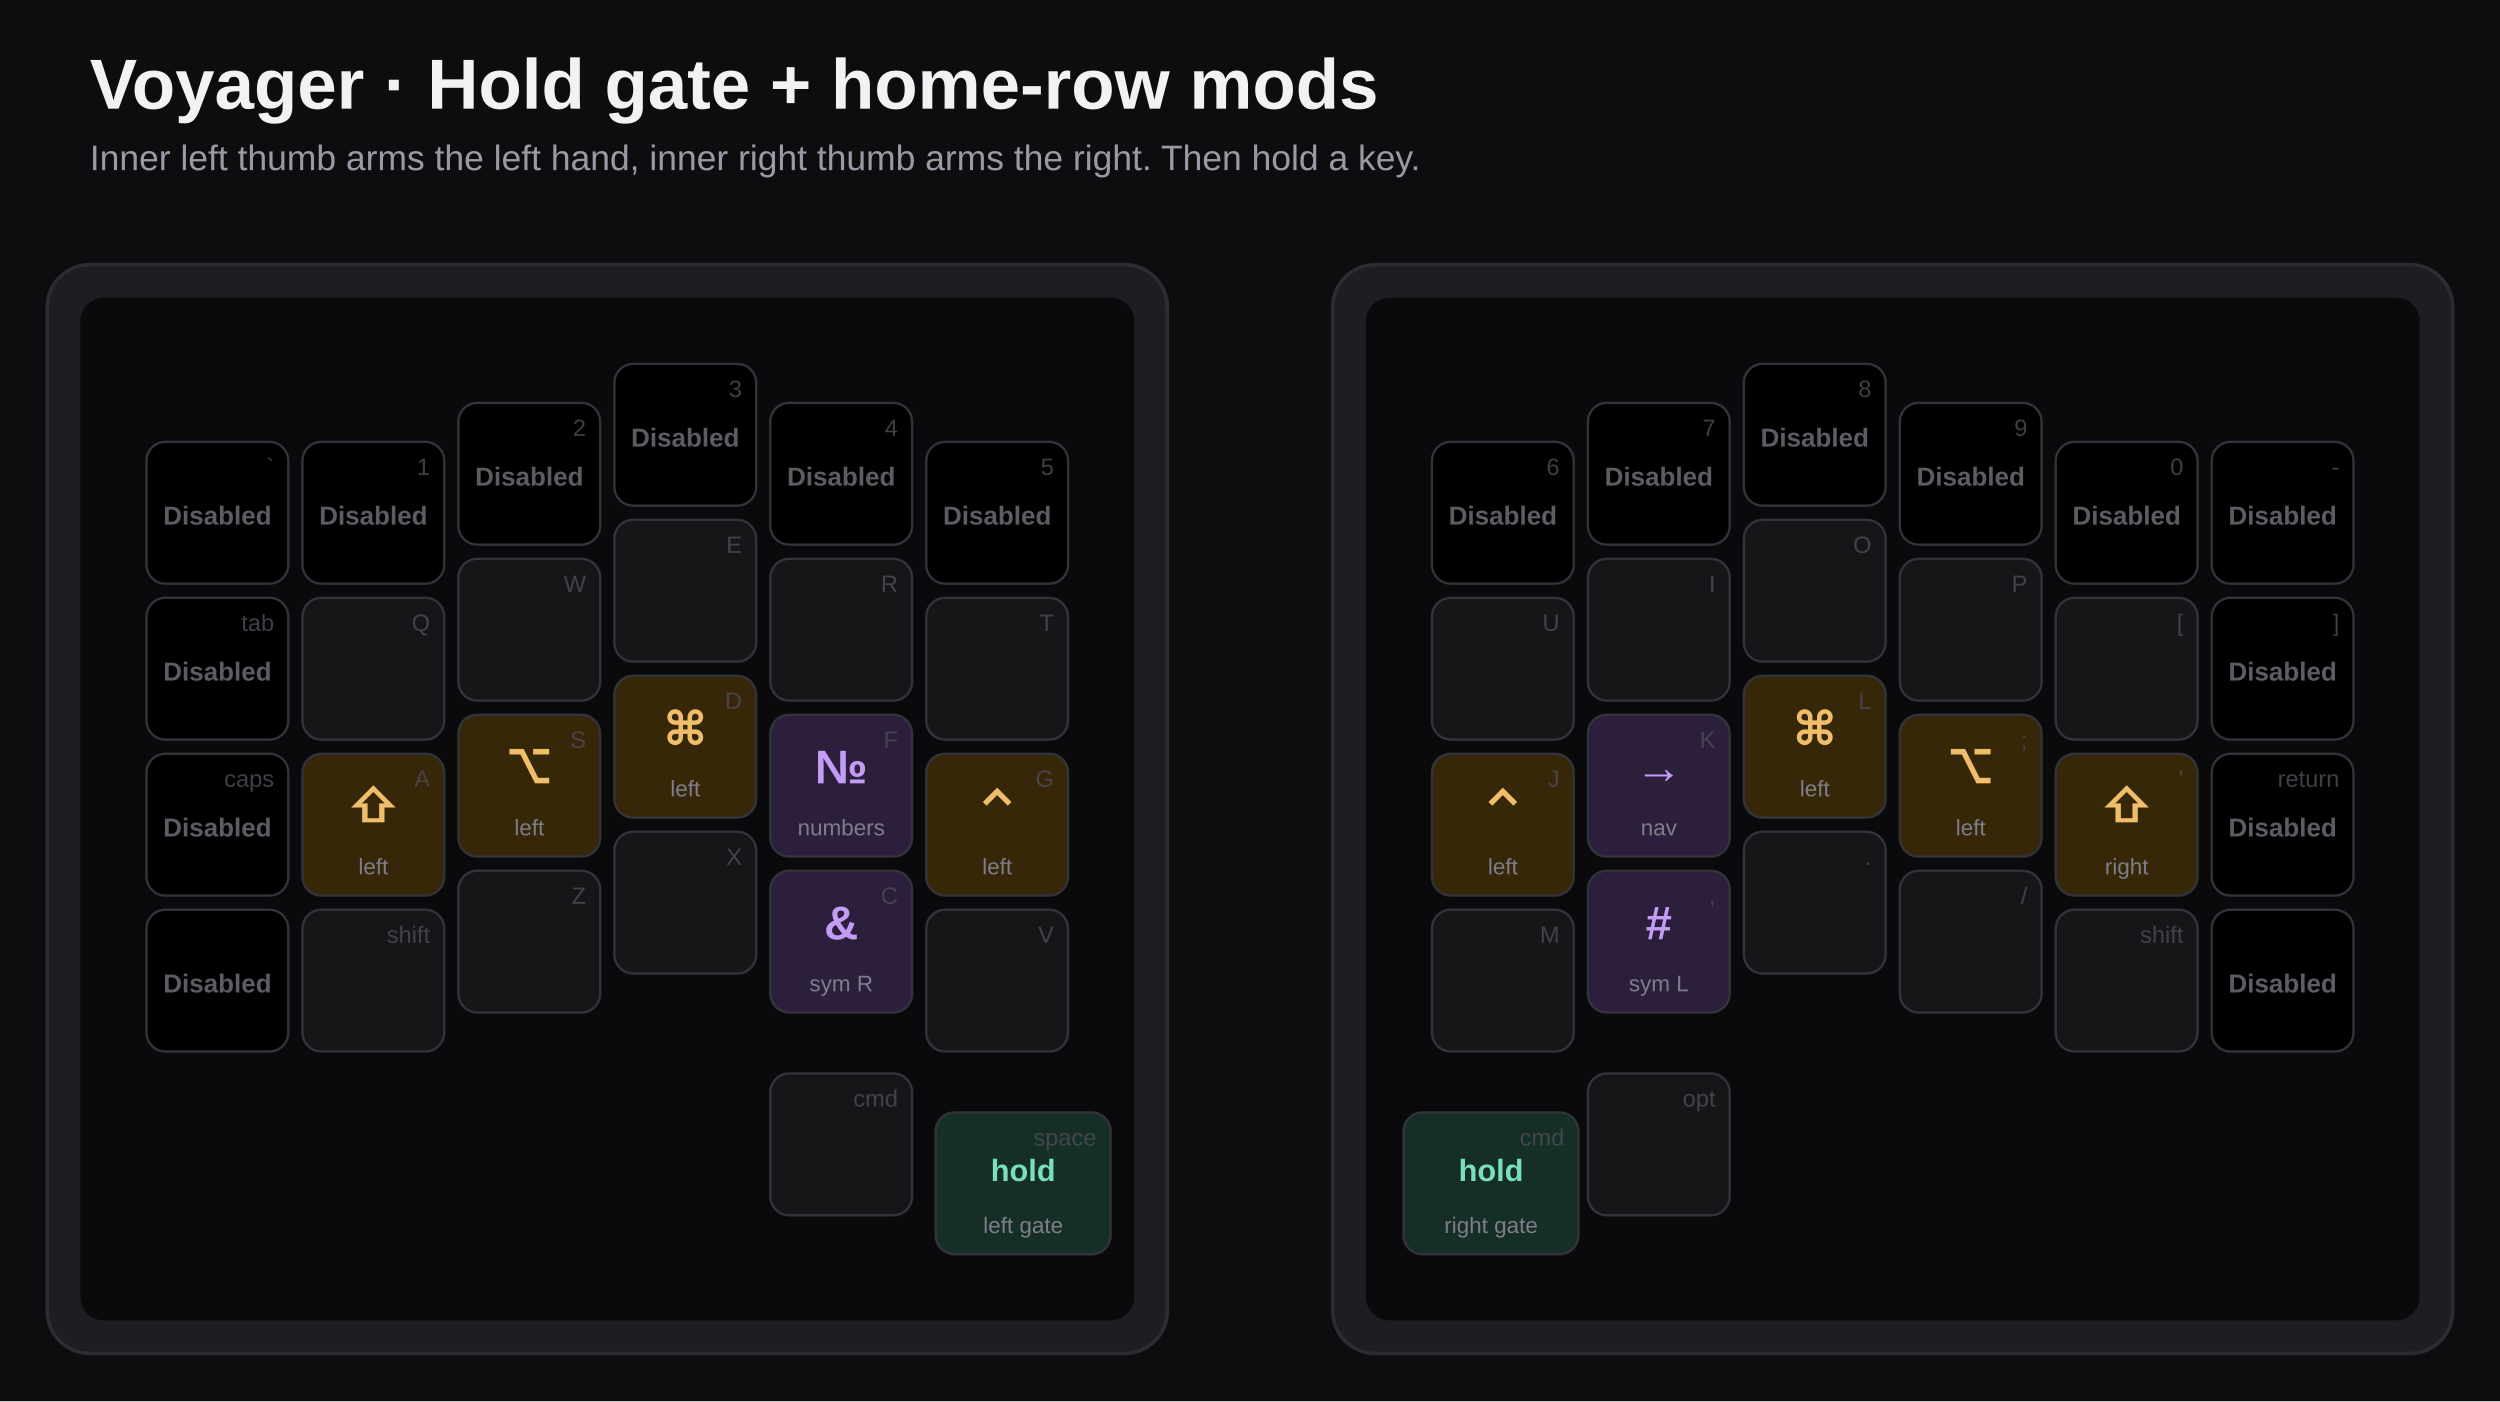
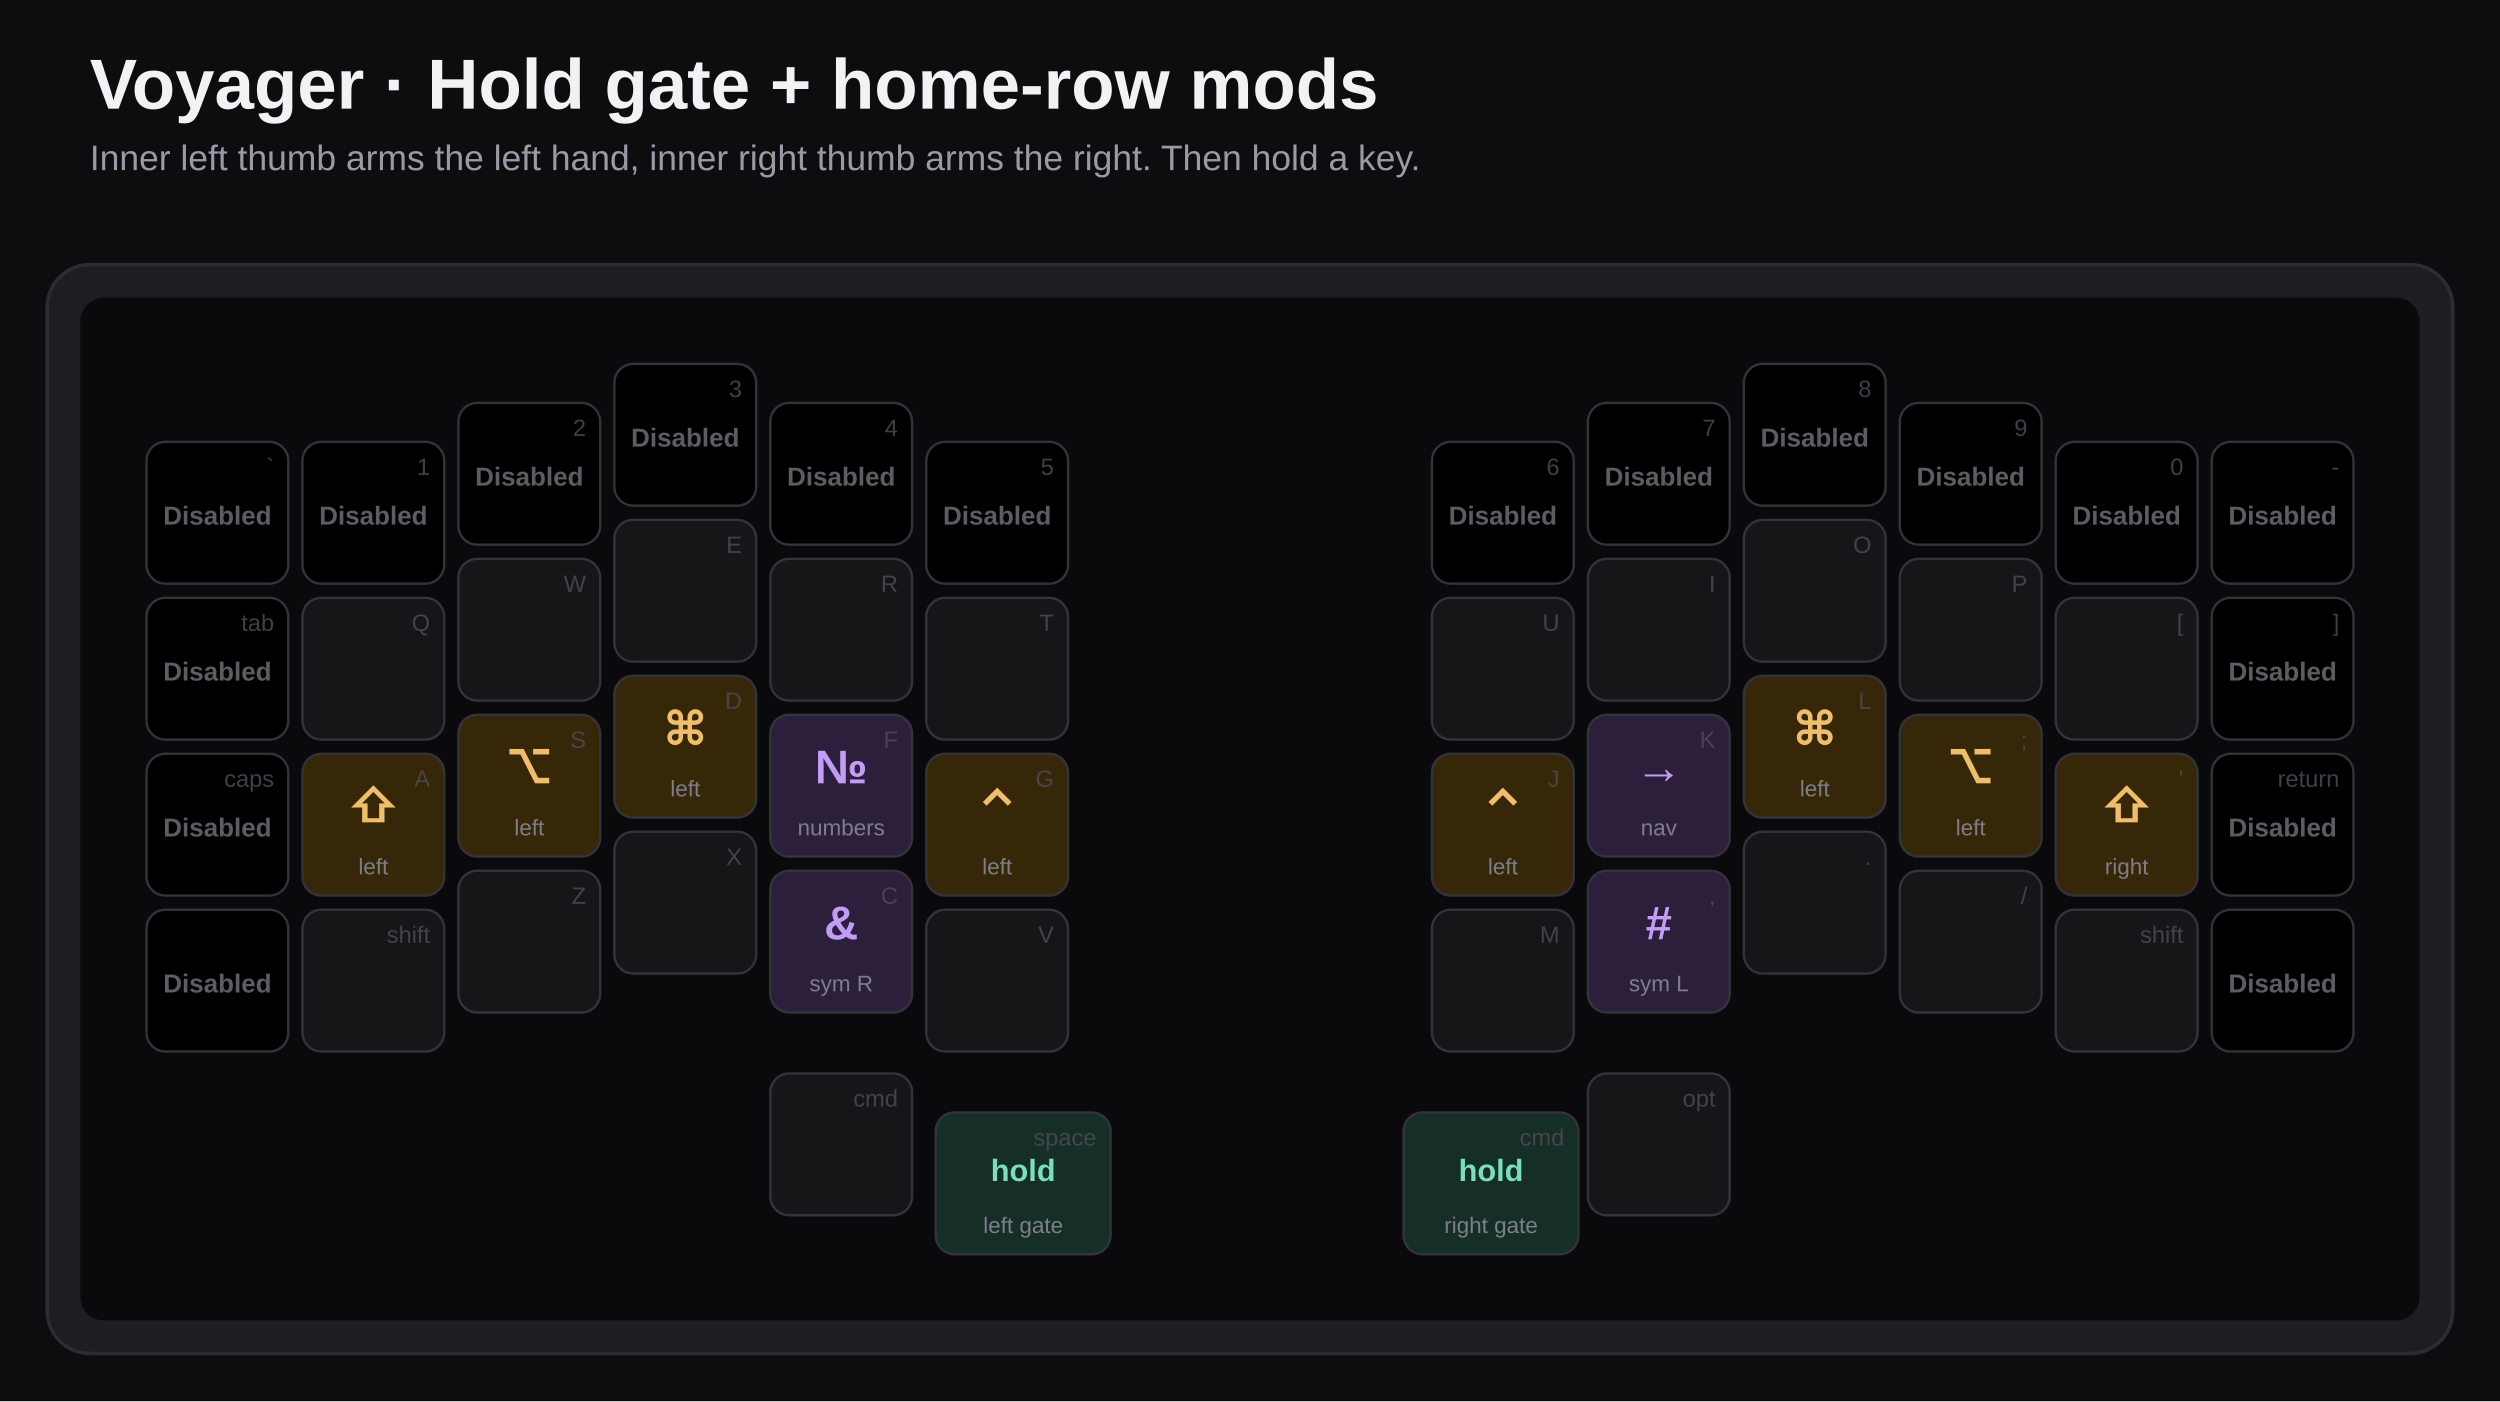
<svg xmlns="http://www.w3.org/2000/svg" width="1058" height="593" viewBox="0 0 1058 593" role="img" aria-label="Voyager · Hold gate + home-row mods layer of splitmac on the ZSA Voyager">
  <rect width="1058" height="593" fill="#0d0d10" />
  <text x="38.0" y="46.0" fill="#f2f2f5" font-size="30" font-weight="700" text-anchor="start" opacity="1.0" font-family="-apple-system, BlinkMacSystemFont, 'SF Pro Text', 'Helvetica Neue', Arial, sans-serif">Voyager · Hold gate + home-row mods</text>
  <text x="38.0" y="72.0" fill="#9a9aa6" font-size="15" font-weight="400" text-anchor="start" opacity="1.0" font-family="-apple-system, BlinkMacSystemFont, 'SF Pro Text', 'Helvetica Neue', Arial, sans-serif">Inner left thumb arms the left hand, inner right thumb arms the right. Then hold a key.</text>
-   <rect x="20.0" y="112.0" width="474.0" height="460.8" rx="18" fill="#1e1e22" stroke="#2c2c32" stroke-width="1.5" />
-   <rect x="34.0" y="126.0" width="446.0" height="432.8" rx="10" fill="#0a0a0c" />
+   <rect x="20.0" y="112.0" width="1018.0" height="460.8" rx="18" fill="#1e1e22" stroke="#2c2c32" stroke-width="1.5" />
+   <rect x="34.0" y="126.0" width="990.0" height="432.8" rx="10" fill="#0a0a0c" />
  <rect x="62.0" y="187.0" width="60.0" height="60.0" rx="8" fill="#000000" stroke="#33333b" stroke-width="1" />
  <text x="116.0" y="201.0" fill="#4a4a53" font-size="10" font-weight="500" text-anchor="end" opacity="0.85" font-family="-apple-system, BlinkMacSystemFont, 'SF Pro Text', 'Helvetica Neue', Arial, sans-serif">`</text>
  <text x="92.0" y="222.0" fill="#5c5c64" font-size="11" font-weight="600" text-anchor="middle" opacity="1.0" font-family="-apple-system, BlinkMacSystemFont, 'SF Pro Text', 'Helvetica Neue', Arial, sans-serif">Disabled</text>
  <rect x="128.0" y="187.0" width="60.0" height="60.0" rx="8" fill="#000000" stroke="#33333b" stroke-width="1" />
  <text x="182.0" y="201.0" fill="#4a4a53" font-size="10" font-weight="500" text-anchor="end" opacity="0.85" font-family="-apple-system, BlinkMacSystemFont, 'SF Pro Text', 'Helvetica Neue', Arial, sans-serif">1</text>
  <text x="158.0" y="222.0" fill="#5c5c64" font-size="11" font-weight="600" text-anchor="middle" opacity="1.0" font-family="-apple-system, BlinkMacSystemFont, 'SF Pro Text', 'Helvetica Neue', Arial, sans-serif">Disabled</text>
  <rect x="194.0" y="170.5" width="60.0" height="60.0" rx="8" fill="#000000" stroke="#33333b" stroke-width="1" />
  <text x="248.0" y="184.5" fill="#4a4a53" font-size="10" font-weight="500" text-anchor="end" opacity="0.85" font-family="-apple-system, BlinkMacSystemFont, 'SF Pro Text', 'Helvetica Neue', Arial, sans-serif">2</text>
  <text x="224.0" y="205.5" fill="#5c5c64" font-size="11" font-weight="600" text-anchor="middle" opacity="1.0" font-family="-apple-system, BlinkMacSystemFont, 'SF Pro Text', 'Helvetica Neue', Arial, sans-serif">Disabled</text>
  <rect x="260.0" y="154.0" width="60.0" height="60.0" rx="8" fill="#000000" stroke="#33333b" stroke-width="1" />
  <text x="314.0" y="168.0" fill="#4a4a53" font-size="10" font-weight="500" text-anchor="end" opacity="0.85" font-family="-apple-system, BlinkMacSystemFont, 'SF Pro Text', 'Helvetica Neue', Arial, sans-serif">3</text>
  <text x="290.0" y="189.0" fill="#5c5c64" font-size="11" font-weight="600" text-anchor="middle" opacity="1.0" font-family="-apple-system, BlinkMacSystemFont, 'SF Pro Text', 'Helvetica Neue', Arial, sans-serif">Disabled</text>
  <rect x="326.0" y="170.5" width="60.0" height="60.0" rx="8" fill="#000000" stroke="#33333b" stroke-width="1" />
  <text x="380.0" y="184.5" fill="#4a4a53" font-size="10" font-weight="500" text-anchor="end" opacity="0.85" font-family="-apple-system, BlinkMacSystemFont, 'SF Pro Text', 'Helvetica Neue', Arial, sans-serif">4</text>
  <text x="356.0" y="205.5" fill="#5c5c64" font-size="11" font-weight="600" text-anchor="middle" opacity="1.0" font-family="-apple-system, BlinkMacSystemFont, 'SF Pro Text', 'Helvetica Neue', Arial, sans-serif">Disabled</text>
  <rect x="392.0" y="187.0" width="60.0" height="60.0" rx="8" fill="#000000" stroke="#33333b" stroke-width="1" />
  <text x="446.0" y="201.0" fill="#4a4a53" font-size="10" font-weight="500" text-anchor="end" opacity="0.85" font-family="-apple-system, BlinkMacSystemFont, 'SF Pro Text', 'Helvetica Neue', Arial, sans-serif">5</text>
  <text x="422.0" y="222.0" fill="#5c5c64" font-size="11" font-weight="600" text-anchor="middle" opacity="1.0" font-family="-apple-system, BlinkMacSystemFont, 'SF Pro Text', 'Helvetica Neue', Arial, sans-serif">Disabled</text>
  <rect x="62.0" y="253.0" width="60.0" height="60.0" rx="8" fill="#000000" stroke="#33333b" stroke-width="1" />
  <text x="116.0" y="267.0" fill="#4a4a53" font-size="10" font-weight="500" text-anchor="end" opacity="0.85" font-family="-apple-system, BlinkMacSystemFont, 'SF Pro Text', 'Helvetica Neue', Arial, sans-serif">tab</text>
  <text x="92.0" y="288.0" fill="#5c5c64" font-size="11" font-weight="600" text-anchor="middle" opacity="1.0" font-family="-apple-system, BlinkMacSystemFont, 'SF Pro Text', 'Helvetica Neue', Arial, sans-serif">Disabled</text>
  <rect x="128.0" y="253.0" width="60.0" height="60.0" rx="8" fill="#161619" stroke="#33333b" stroke-width="1" />
  <text x="182.0" y="267.0" fill="#4a4a53" font-size="10" font-weight="500" text-anchor="end" opacity="0.85" font-family="-apple-system, BlinkMacSystemFont, 'SF Pro Text', 'Helvetica Neue', Arial, sans-serif">Q</text>
  <rect x="194.0" y="236.5" width="60.0" height="60.0" rx="8" fill="#161619" stroke="#33333b" stroke-width="1" />
  <text x="248.0" y="250.5" fill="#4a4a53" font-size="10" font-weight="500" text-anchor="end" opacity="0.85" font-family="-apple-system, BlinkMacSystemFont, 'SF Pro Text', 'Helvetica Neue', Arial, sans-serif">W</text>
  <rect x="260.0" y="220.0" width="60.0" height="60.0" rx="8" fill="#161619" stroke="#33333b" stroke-width="1" />
  <text x="314.0" y="234.0" fill="#4a4a53" font-size="10" font-weight="500" text-anchor="end" opacity="0.85" font-family="-apple-system, BlinkMacSystemFont, 'SF Pro Text', 'Helvetica Neue', Arial, sans-serif">E</text>
  <rect x="326.0" y="236.5" width="60.0" height="60.0" rx="8" fill="#161619" stroke="#33333b" stroke-width="1" />
  <text x="380.0" y="250.5" fill="#4a4a53" font-size="10" font-weight="500" text-anchor="end" opacity="0.85" font-family="-apple-system, BlinkMacSystemFont, 'SF Pro Text', 'Helvetica Neue', Arial, sans-serif">R</text>
  <rect x="392.0" y="253.0" width="60.0" height="60.0" rx="8" fill="#161619" stroke="#33333b" stroke-width="1" />
  <text x="446.0" y="267.0" fill="#4a4a53" font-size="10" font-weight="500" text-anchor="end" opacity="0.85" font-family="-apple-system, BlinkMacSystemFont, 'SF Pro Text', 'Helvetica Neue', Arial, sans-serif">T</text>
  <rect x="62.0" y="319.0" width="60.0" height="60.0" rx="8" fill="#000000" stroke="#33333b" stroke-width="1" />
  <text x="116.0" y="333.0" fill="#4a4a53" font-size="10" font-weight="500" text-anchor="end" opacity="0.85" font-family="-apple-system, BlinkMacSystemFont, 'SF Pro Text', 'Helvetica Neue', Arial, sans-serif">caps</text>
  <text x="92.0" y="354.0" fill="#5c5c64" font-size="11" font-weight="600" text-anchor="middle" opacity="1.0" font-family="-apple-system, BlinkMacSystemFont, 'SF Pro Text', 'Helvetica Neue', Arial, sans-serif">Disabled</text>
  <rect x="128.0" y="319.0" width="60.0" height="60.0" rx="8" fill="#372709" stroke="#33333b" stroke-width="1" />
  <text x="182.0" y="333.0" fill="#4a4a53" font-size="10" font-weight="500" text-anchor="end" opacity="0.85" font-family="-apple-system, BlinkMacSystemFont, 'SF Pro Text', 'Helvetica Neue', Arial, sans-serif">A</text>
  <text x="158.0" y="348.0" fill="#f0be6b" font-size="20" font-weight="700" text-anchor="middle" opacity="1.0" font-family="-apple-system, BlinkMacSystemFont, 'SF Pro Text', 'Helvetica Neue', Arial, sans-serif">⇧</text>
  <text x="158.0" y="370.0" fill="#7e7e8a" font-size="9.5" font-weight="500" text-anchor="middle" opacity="1.0" font-family="-apple-system, BlinkMacSystemFont, 'SF Pro Text', 'Helvetica Neue', Arial, sans-serif">left</text>
  <rect x="194.0" y="302.5" width="60.0" height="60.0" rx="8" fill="#372709" stroke="#33333b" stroke-width="1" />
  <text x="248.0" y="316.5" fill="#4a4a53" font-size="10" font-weight="500" text-anchor="end" opacity="0.85" font-family="-apple-system, BlinkMacSystemFont, 'SF Pro Text', 'Helvetica Neue', Arial, sans-serif">S</text>
  <text x="224.0" y="331.5" fill="#f0be6b" font-size="20" font-weight="700" text-anchor="middle" opacity="1.0" font-family="-apple-system, BlinkMacSystemFont, 'SF Pro Text', 'Helvetica Neue', Arial, sans-serif">⌥</text>
  <text x="224.0" y="353.5" fill="#7e7e8a" font-size="9.5" font-weight="500" text-anchor="middle" opacity="1.0" font-family="-apple-system, BlinkMacSystemFont, 'SF Pro Text', 'Helvetica Neue', Arial, sans-serif">left</text>
  <rect x="260.0" y="286.0" width="60.0" height="60.0" rx="8" fill="#372709" stroke="#33333b" stroke-width="1" />
  <text x="314.0" y="300.0" fill="#4a4a53" font-size="10" font-weight="500" text-anchor="end" opacity="0.85" font-family="-apple-system, BlinkMacSystemFont, 'SF Pro Text', 'Helvetica Neue', Arial, sans-serif">D</text>
  <text x="290.0" y="315.0" fill="#f0be6b" font-size="20" font-weight="700" text-anchor="middle" opacity="1.0" font-family="-apple-system, BlinkMacSystemFont, 'SF Pro Text', 'Helvetica Neue', Arial, sans-serif">⌘</text>
  <text x="290.0" y="337.0" fill="#7e7e8a" font-size="9.5" font-weight="500" text-anchor="middle" opacity="1.0" font-family="-apple-system, BlinkMacSystemFont, 'SF Pro Text', 'Helvetica Neue', Arial, sans-serif">left</text>
  <rect x="326.0" y="302.5" width="60.0" height="60.0" rx="8" fill="#2c1f3c" stroke="#33333b" stroke-width="1" />
  <text x="380.0" y="316.5" fill="#4a4a53" font-size="10" font-weight="500" text-anchor="end" opacity="0.85" font-family="-apple-system, BlinkMacSystemFont, 'SF Pro Text', 'Helvetica Neue', Arial, sans-serif">F</text>
  <text x="356.0" y="331.5" fill="#c39cf5" font-size="20" font-weight="700" text-anchor="middle" opacity="1.0" font-family="-apple-system, BlinkMacSystemFont, 'SF Pro Text', 'Helvetica Neue', Arial, sans-serif">№</text>
  <text x="356.0" y="353.5" fill="#7e7e8a" font-size="9.5" font-weight="500" text-anchor="middle" opacity="1.0" font-family="-apple-system, BlinkMacSystemFont, 'SF Pro Text', 'Helvetica Neue', Arial, sans-serif">numbers</text>
  <rect x="392.0" y="319.0" width="60.0" height="60.0" rx="8" fill="#372709" stroke="#33333b" stroke-width="1" />
  <text x="446.0" y="333.0" fill="#4a4a53" font-size="10" font-weight="500" text-anchor="end" opacity="0.85" font-family="-apple-system, BlinkMacSystemFont, 'SF Pro Text', 'Helvetica Neue', Arial, sans-serif">G</text>
  <text x="422.0" y="348.0" fill="#f0be6b" font-size="20" font-weight="700" text-anchor="middle" opacity="1.0" font-family="-apple-system, BlinkMacSystemFont, 'SF Pro Text', 'Helvetica Neue', Arial, sans-serif">⌃</text>
  <text x="422.0" y="370.0" fill="#7e7e8a" font-size="9.5" font-weight="500" text-anchor="middle" opacity="1.0" font-family="-apple-system, BlinkMacSystemFont, 'SF Pro Text', 'Helvetica Neue', Arial, sans-serif">left</text>
  <rect x="62.0" y="385.0" width="60.0" height="60.0" rx="8" fill="#000000" stroke="#33333b" stroke-width="1" />
  <text x="92.0" y="420.0" fill="#5c5c64" font-size="11" font-weight="600" text-anchor="middle" opacity="1.0" font-family="-apple-system, BlinkMacSystemFont, 'SF Pro Text', 'Helvetica Neue', Arial, sans-serif">Disabled</text>
  <rect x="128.0" y="385.0" width="60.0" height="60.0" rx="8" fill="#161619" stroke="#33333b" stroke-width="1" />
  <text x="182.0" y="399.0" fill="#4a4a53" font-size="10" font-weight="500" text-anchor="end" opacity="0.85" font-family="-apple-system, BlinkMacSystemFont, 'SF Pro Text', 'Helvetica Neue', Arial, sans-serif">shift</text>
  <rect x="194.0" y="368.5" width="60.0" height="60.0" rx="8" fill="#161619" stroke="#33333b" stroke-width="1" />
  <text x="248.0" y="382.5" fill="#4a4a53" font-size="10" font-weight="500" text-anchor="end" opacity="0.85" font-family="-apple-system, BlinkMacSystemFont, 'SF Pro Text', 'Helvetica Neue', Arial, sans-serif">Z</text>
  <rect x="260.0" y="352.0" width="60.0" height="60.0" rx="8" fill="#161619" stroke="#33333b" stroke-width="1" />
  <text x="314.0" y="366.0" fill="#4a4a53" font-size="10" font-weight="500" text-anchor="end" opacity="0.85" font-family="-apple-system, BlinkMacSystemFont, 'SF Pro Text', 'Helvetica Neue', Arial, sans-serif">X</text>
  <rect x="326.0" y="368.5" width="60.0" height="60.0" rx="8" fill="#2c1f3c" stroke="#33333b" stroke-width="1" />
  <text x="380.0" y="382.5" fill="#4a4a53" font-size="10" font-weight="500" text-anchor="end" opacity="0.85" font-family="-apple-system, BlinkMacSystemFont, 'SF Pro Text', 'Helvetica Neue', Arial, sans-serif">C</text>
  <text x="356.0" y="397.5" fill="#c39cf5" font-size="20" font-weight="700" text-anchor="middle" opacity="1.0" font-family="-apple-system, BlinkMacSystemFont, 'SF Pro Text', 'Helvetica Neue', Arial, sans-serif">&amp;</text>
  <text x="356.0" y="419.5" fill="#7e7e8a" font-size="9.5" font-weight="500" text-anchor="middle" opacity="1.0" font-family="-apple-system, BlinkMacSystemFont, 'SF Pro Text', 'Helvetica Neue', Arial, sans-serif">sym R</text>
  <rect x="392.0" y="385.0" width="60.0" height="60.0" rx="8" fill="#161619" stroke="#33333b" stroke-width="1" />
  <text x="446.0" y="399.0" fill="#4a4a53" font-size="10" font-weight="500" text-anchor="end" opacity="0.85" font-family="-apple-system, BlinkMacSystemFont, 'SF Pro Text', 'Helvetica Neue', Arial, sans-serif">V</text>
  <rect x="326.0" y="454.3" width="60.0" height="60.0" rx="8" fill="#161619" stroke="#33333b" stroke-width="1" />
  <text x="380.0" y="468.3" fill="#4a4a53" font-size="10" font-weight="500" text-anchor="end" opacity="0.85" font-family="-apple-system, BlinkMacSystemFont, 'SF Pro Text', 'Helvetica Neue', Arial, sans-serif">cmd</text>
  <rect x="396.0" y="470.8" width="74.0" height="60.0" rx="8" fill="#152e26" stroke="#33333b" stroke-width="1" />
  <text x="464.0" y="484.8" fill="#4a4a53" font-size="10" font-weight="500" text-anchor="end" opacity="0.85" font-family="-apple-system, BlinkMacSystemFont, 'SF Pro Text', 'Helvetica Neue', Arial, sans-serif">space</text>
  <text x="433.0" y="499.8" fill="#79dfbc" font-size="13" font-weight="600" text-anchor="middle" opacity="1.0" font-family="-apple-system, BlinkMacSystemFont, 'SF Pro Text', 'Helvetica Neue', Arial, sans-serif">hold</text>
  <text x="433.0" y="521.8" fill="#7e7e8a" font-size="9.5" font-weight="500" text-anchor="middle" opacity="1.0" font-family="-apple-system, BlinkMacSystemFont, 'SF Pro Text', 'Helvetica Neue', Arial, sans-serif">left gate</text>
-   <rect x="564.0" y="112.0" width="474.0" height="460.8" rx="18" fill="#1e1e22" stroke="#2c2c32" stroke-width="1.5" />
-   <rect x="578.0" y="126.0" width="446.0" height="432.8" rx="10" fill="#0a0a0c" />
  <rect x="606.0" y="187.0" width="60.0" height="60.0" rx="8" fill="#000000" stroke="#33333b" stroke-width="1" />
  <text x="660.0" y="201.0" fill="#4a4a53" font-size="10" font-weight="500" text-anchor="end" opacity="0.85" font-family="-apple-system, BlinkMacSystemFont, 'SF Pro Text', 'Helvetica Neue', Arial, sans-serif">6</text>
  <text x="636.0" y="222.0" fill="#5c5c64" font-size="11" font-weight="600" text-anchor="middle" opacity="1.0" font-family="-apple-system, BlinkMacSystemFont, 'SF Pro Text', 'Helvetica Neue', Arial, sans-serif">Disabled</text>
  <rect x="672.0" y="170.5" width="60.0" height="60.0" rx="8" fill="#000000" stroke="#33333b" stroke-width="1" />
  <text x="726.0" y="184.5" fill="#4a4a53" font-size="10" font-weight="500" text-anchor="end" opacity="0.85" font-family="-apple-system, BlinkMacSystemFont, 'SF Pro Text', 'Helvetica Neue', Arial, sans-serif">7</text>
  <text x="702.0" y="205.5" fill="#5c5c64" font-size="11" font-weight="600" text-anchor="middle" opacity="1.0" font-family="-apple-system, BlinkMacSystemFont, 'SF Pro Text', 'Helvetica Neue', Arial, sans-serif">Disabled</text>
  <rect x="738.0" y="154.0" width="60.0" height="60.0" rx="8" fill="#000000" stroke="#33333b" stroke-width="1" />
  <text x="792.0" y="168.0" fill="#4a4a53" font-size="10" font-weight="500" text-anchor="end" opacity="0.85" font-family="-apple-system, BlinkMacSystemFont, 'SF Pro Text', 'Helvetica Neue', Arial, sans-serif">8</text>
  <text x="768.0" y="189.0" fill="#5c5c64" font-size="11" font-weight="600" text-anchor="middle" opacity="1.0" font-family="-apple-system, BlinkMacSystemFont, 'SF Pro Text', 'Helvetica Neue', Arial, sans-serif">Disabled</text>
  <rect x="804.0" y="170.5" width="60.0" height="60.0" rx="8" fill="#000000" stroke="#33333b" stroke-width="1" />
  <text x="858.0" y="184.5" fill="#4a4a53" font-size="10" font-weight="500" text-anchor="end" opacity="0.85" font-family="-apple-system, BlinkMacSystemFont, 'SF Pro Text', 'Helvetica Neue', Arial, sans-serif">9</text>
  <text x="834.0" y="205.5" fill="#5c5c64" font-size="11" font-weight="600" text-anchor="middle" opacity="1.0" font-family="-apple-system, BlinkMacSystemFont, 'SF Pro Text', 'Helvetica Neue', Arial, sans-serif">Disabled</text>
  <rect x="870.0" y="187.0" width="60.0" height="60.0" rx="8" fill="#000000" stroke="#33333b" stroke-width="1" />
  <text x="924.0" y="201.0" fill="#4a4a53" font-size="10" font-weight="500" text-anchor="end" opacity="0.85" font-family="-apple-system, BlinkMacSystemFont, 'SF Pro Text', 'Helvetica Neue', Arial, sans-serif">0</text>
  <text x="900.0" y="222.0" fill="#5c5c64" font-size="11" font-weight="600" text-anchor="middle" opacity="1.0" font-family="-apple-system, BlinkMacSystemFont, 'SF Pro Text', 'Helvetica Neue', Arial, sans-serif">Disabled</text>
  <rect x="936.0" y="187.0" width="60.0" height="60.0" rx="8" fill="#000000" stroke="#33333b" stroke-width="1" />
  <text x="990.0" y="201.0" fill="#4a4a53" font-size="10" font-weight="500" text-anchor="end" opacity="0.85" font-family="-apple-system, BlinkMacSystemFont, 'SF Pro Text', 'Helvetica Neue', Arial, sans-serif">-</text>
  <text x="966.0" y="222.0" fill="#5c5c64" font-size="11" font-weight="600" text-anchor="middle" opacity="1.0" font-family="-apple-system, BlinkMacSystemFont, 'SF Pro Text', 'Helvetica Neue', Arial, sans-serif">Disabled</text>
  <rect x="606.0" y="253.0" width="60.0" height="60.0" rx="8" fill="#161619" stroke="#33333b" stroke-width="1" />
  <text x="660.0" y="267.0" fill="#4a4a53" font-size="10" font-weight="500" text-anchor="end" opacity="0.85" font-family="-apple-system, BlinkMacSystemFont, 'SF Pro Text', 'Helvetica Neue', Arial, sans-serif">U</text>
  <rect x="672.0" y="236.5" width="60.0" height="60.0" rx="8" fill="#161619" stroke="#33333b" stroke-width="1" />
  <text x="726.0" y="250.5" fill="#4a4a53" font-size="10" font-weight="500" text-anchor="end" opacity="0.85" font-family="-apple-system, BlinkMacSystemFont, 'SF Pro Text', 'Helvetica Neue', Arial, sans-serif">I</text>
  <rect x="738.0" y="220.0" width="60.0" height="60.0" rx="8" fill="#161619" stroke="#33333b" stroke-width="1" />
  <text x="792.0" y="234.0" fill="#4a4a53" font-size="10" font-weight="500" text-anchor="end" opacity="0.85" font-family="-apple-system, BlinkMacSystemFont, 'SF Pro Text', 'Helvetica Neue', Arial, sans-serif">O</text>
  <rect x="804.0" y="236.5" width="60.0" height="60.0" rx="8" fill="#161619" stroke="#33333b" stroke-width="1" />
  <text x="858.0" y="250.5" fill="#4a4a53" font-size="10" font-weight="500" text-anchor="end" opacity="0.85" font-family="-apple-system, BlinkMacSystemFont, 'SF Pro Text', 'Helvetica Neue', Arial, sans-serif">P</text>
  <rect x="870.0" y="253.0" width="60.0" height="60.0" rx="8" fill="#161619" stroke="#33333b" stroke-width="1" />
  <text x="924.0" y="267.0" fill="#4a4a53" font-size="10" font-weight="500" text-anchor="end" opacity="0.85" font-family="-apple-system, BlinkMacSystemFont, 'SF Pro Text', 'Helvetica Neue', Arial, sans-serif">[</text>
  <rect x="936.0" y="253.0" width="60.0" height="60.0" rx="8" fill="#000000" stroke="#33333b" stroke-width="1" />
  <text x="990.0" y="267.0" fill="#4a4a53" font-size="10" font-weight="500" text-anchor="end" opacity="0.85" font-family="-apple-system, BlinkMacSystemFont, 'SF Pro Text', 'Helvetica Neue', Arial, sans-serif">]</text>
  <text x="966.0" y="288.0" fill="#5c5c64" font-size="11" font-weight="600" text-anchor="middle" opacity="1.0" font-family="-apple-system, BlinkMacSystemFont, 'SF Pro Text', 'Helvetica Neue', Arial, sans-serif">Disabled</text>
  <rect x="606.0" y="319.0" width="60.0" height="60.0" rx="8" fill="#372709" stroke="#33333b" stroke-width="1" />
  <text x="660.0" y="333.0" fill="#4a4a53" font-size="10" font-weight="500" text-anchor="end" opacity="0.85" font-family="-apple-system, BlinkMacSystemFont, 'SF Pro Text', 'Helvetica Neue', Arial, sans-serif">J</text>
  <text x="636.0" y="348.0" fill="#f0be6b" font-size="20" font-weight="700" text-anchor="middle" opacity="1.0" font-family="-apple-system, BlinkMacSystemFont, 'SF Pro Text', 'Helvetica Neue', Arial, sans-serif">⌃</text>
  <text x="636.0" y="370.0" fill="#7e7e8a" font-size="9.5" font-weight="500" text-anchor="middle" opacity="1.0" font-family="-apple-system, BlinkMacSystemFont, 'SF Pro Text', 'Helvetica Neue', Arial, sans-serif">left</text>
  <rect x="672.0" y="302.5" width="60.0" height="60.0" rx="8" fill="#2c1f3c" stroke="#33333b" stroke-width="1" />
  <text x="726.0" y="316.5" fill="#4a4a53" font-size="10" font-weight="500" text-anchor="end" opacity="0.85" font-family="-apple-system, BlinkMacSystemFont, 'SF Pro Text', 'Helvetica Neue', Arial, sans-serif">K</text>
  <text x="702.0" y="331.5" fill="#c39cf5" font-size="20" font-weight="700" text-anchor="middle" opacity="1.0" font-family="-apple-system, BlinkMacSystemFont, 'SF Pro Text', 'Helvetica Neue', Arial, sans-serif">→</text>
  <text x="702.0" y="353.5" fill="#7e7e8a" font-size="9.5" font-weight="500" text-anchor="middle" opacity="1.0" font-family="-apple-system, BlinkMacSystemFont, 'SF Pro Text', 'Helvetica Neue', Arial, sans-serif">nav</text>
  <rect x="738.0" y="286.0" width="60.0" height="60.0" rx="8" fill="#372709" stroke="#33333b" stroke-width="1" />
  <text x="792.0" y="300.0" fill="#4a4a53" font-size="10" font-weight="500" text-anchor="end" opacity="0.85" font-family="-apple-system, BlinkMacSystemFont, 'SF Pro Text', 'Helvetica Neue', Arial, sans-serif">L</text>
  <text x="768.0" y="315.0" fill="#f0be6b" font-size="20" font-weight="700" text-anchor="middle" opacity="1.0" font-family="-apple-system, BlinkMacSystemFont, 'SF Pro Text', 'Helvetica Neue', Arial, sans-serif">⌘</text>
  <text x="768.0" y="337.0" fill="#7e7e8a" font-size="9.5" font-weight="500" text-anchor="middle" opacity="1.0" font-family="-apple-system, BlinkMacSystemFont, 'SF Pro Text', 'Helvetica Neue', Arial, sans-serif">left</text>
  <rect x="804.0" y="302.5" width="60.0" height="60.0" rx="8" fill="#372709" stroke="#33333b" stroke-width="1" />
  <text x="858.0" y="316.5" fill="#4a4a53" font-size="10" font-weight="500" text-anchor="end" opacity="0.85" font-family="-apple-system, BlinkMacSystemFont, 'SF Pro Text', 'Helvetica Neue', Arial, sans-serif">;</text>
  <text x="834.0" y="331.5" fill="#f0be6b" font-size="20" font-weight="700" text-anchor="middle" opacity="1.0" font-family="-apple-system, BlinkMacSystemFont, 'SF Pro Text', 'Helvetica Neue', Arial, sans-serif">⌥</text>
  <text x="834.0" y="353.5" fill="#7e7e8a" font-size="9.5" font-weight="500" text-anchor="middle" opacity="1.0" font-family="-apple-system, BlinkMacSystemFont, 'SF Pro Text', 'Helvetica Neue', Arial, sans-serif">left</text>
  <rect x="870.0" y="319.0" width="60.0" height="60.0" rx="8" fill="#372709" stroke="#33333b" stroke-width="1" />
  <text x="924.0" y="333.0" fill="#4a4a53" font-size="10" font-weight="500" text-anchor="end" opacity="0.85" font-family="-apple-system, BlinkMacSystemFont, 'SF Pro Text', 'Helvetica Neue', Arial, sans-serif">'</text>
  <text x="900.0" y="348.0" fill="#f0be6b" font-size="20" font-weight="700" text-anchor="middle" opacity="1.0" font-family="-apple-system, BlinkMacSystemFont, 'SF Pro Text', 'Helvetica Neue', Arial, sans-serif">⇧</text>
  <text x="900.0" y="370.0" fill="#7e7e8a" font-size="9.5" font-weight="500" text-anchor="middle" opacity="1.0" font-family="-apple-system, BlinkMacSystemFont, 'SF Pro Text', 'Helvetica Neue', Arial, sans-serif">right</text>
  <rect x="936.0" y="319.0" width="60.0" height="60.0" rx="8" fill="#000000" stroke="#33333b" stroke-width="1" />
  <text x="990.0" y="333.0" fill="#4a4a53" font-size="10" font-weight="500" text-anchor="end" opacity="0.85" font-family="-apple-system, BlinkMacSystemFont, 'SF Pro Text', 'Helvetica Neue', Arial, sans-serif">return</text>
  <text x="966.0" y="354.0" fill="#5c5c64" font-size="11" font-weight="600" text-anchor="middle" opacity="1.0" font-family="-apple-system, BlinkMacSystemFont, 'SF Pro Text', 'Helvetica Neue', Arial, sans-serif">Disabled</text>
  <rect x="606.0" y="385.0" width="60.0" height="60.0" rx="8" fill="#161619" stroke="#33333b" stroke-width="1" />
  <text x="660.0" y="399.0" fill="#4a4a53" font-size="10" font-weight="500" text-anchor="end" opacity="0.85" font-family="-apple-system, BlinkMacSystemFont, 'SF Pro Text', 'Helvetica Neue', Arial, sans-serif">M</text>
  <rect x="672.0" y="368.5" width="60.0" height="60.0" rx="8" fill="#2c1f3c" stroke="#33333b" stroke-width="1" />
  <text x="726.0" y="382.5" fill="#4a4a53" font-size="10" font-weight="500" text-anchor="end" opacity="0.85" font-family="-apple-system, BlinkMacSystemFont, 'SF Pro Text', 'Helvetica Neue', Arial, sans-serif">,</text>
  <text x="702.0" y="397.5" fill="#c39cf5" font-size="20" font-weight="700" text-anchor="middle" opacity="1.0" font-family="-apple-system, BlinkMacSystemFont, 'SF Pro Text', 'Helvetica Neue', Arial, sans-serif">#</text>
  <text x="702.0" y="419.5" fill="#7e7e8a" font-size="9.5" font-weight="500" text-anchor="middle" opacity="1.0" font-family="-apple-system, BlinkMacSystemFont, 'SF Pro Text', 'Helvetica Neue', Arial, sans-serif">sym L</text>
  <rect x="738.0" y="352.0" width="60.0" height="60.0" rx="8" fill="#161619" stroke="#33333b" stroke-width="1" />
  <text x="792.0" y="366.0" fill="#4a4a53" font-size="10" font-weight="500" text-anchor="end" opacity="0.85" font-family="-apple-system, BlinkMacSystemFont, 'SF Pro Text', 'Helvetica Neue', Arial, sans-serif">.</text>
  <rect x="804.0" y="368.5" width="60.0" height="60.0" rx="8" fill="#161619" stroke="#33333b" stroke-width="1" />
  <text x="858.0" y="382.5" fill="#4a4a53" font-size="10" font-weight="500" text-anchor="end" opacity="0.85" font-family="-apple-system, BlinkMacSystemFont, 'SF Pro Text', 'Helvetica Neue', Arial, sans-serif">/</text>
  <rect x="870.0" y="385.0" width="60.0" height="60.0" rx="8" fill="#161619" stroke="#33333b" stroke-width="1" />
  <text x="924.0" y="399.0" fill="#4a4a53" font-size="10" font-weight="500" text-anchor="end" opacity="0.85" font-family="-apple-system, BlinkMacSystemFont, 'SF Pro Text', 'Helvetica Neue', Arial, sans-serif">shift</text>
  <rect x="936.0" y="385.0" width="60.0" height="60.0" rx="8" fill="#000000" stroke="#33333b" stroke-width="1" />
  <text x="966.0" y="420.0" fill="#5c5c64" font-size="11" font-weight="600" text-anchor="middle" opacity="1.0" font-family="-apple-system, BlinkMacSystemFont, 'SF Pro Text', 'Helvetica Neue', Arial, sans-serif">Disabled</text>
  <rect x="594.0" y="470.8" width="74.0" height="60.0" rx="8" fill="#152e26" stroke="#33333b" stroke-width="1" />
  <text x="662.0" y="484.8" fill="#4a4a53" font-size="10" font-weight="500" text-anchor="end" opacity="0.85" font-family="-apple-system, BlinkMacSystemFont, 'SF Pro Text', 'Helvetica Neue', Arial, sans-serif">cmd</text>
  <text x="631.0" y="499.8" fill="#79dfbc" font-size="13" font-weight="600" text-anchor="middle" opacity="1.0" font-family="-apple-system, BlinkMacSystemFont, 'SF Pro Text', 'Helvetica Neue', Arial, sans-serif">hold</text>
  <text x="631.0" y="521.8" fill="#7e7e8a" font-size="9.5" font-weight="500" text-anchor="middle" opacity="1.0" font-family="-apple-system, BlinkMacSystemFont, 'SF Pro Text', 'Helvetica Neue', Arial, sans-serif">right gate</text>
  <rect x="672.0" y="454.3" width="60.0" height="60.0" rx="8" fill="#161619" stroke="#33333b" stroke-width="1" />
  <text x="726.0" y="468.3" fill="#4a4a53" font-size="10" font-weight="500" text-anchor="end" opacity="0.85" font-family="-apple-system, BlinkMacSystemFont, 'SF Pro Text', 'Helvetica Neue', Arial, sans-serif">opt</text>
</svg>
